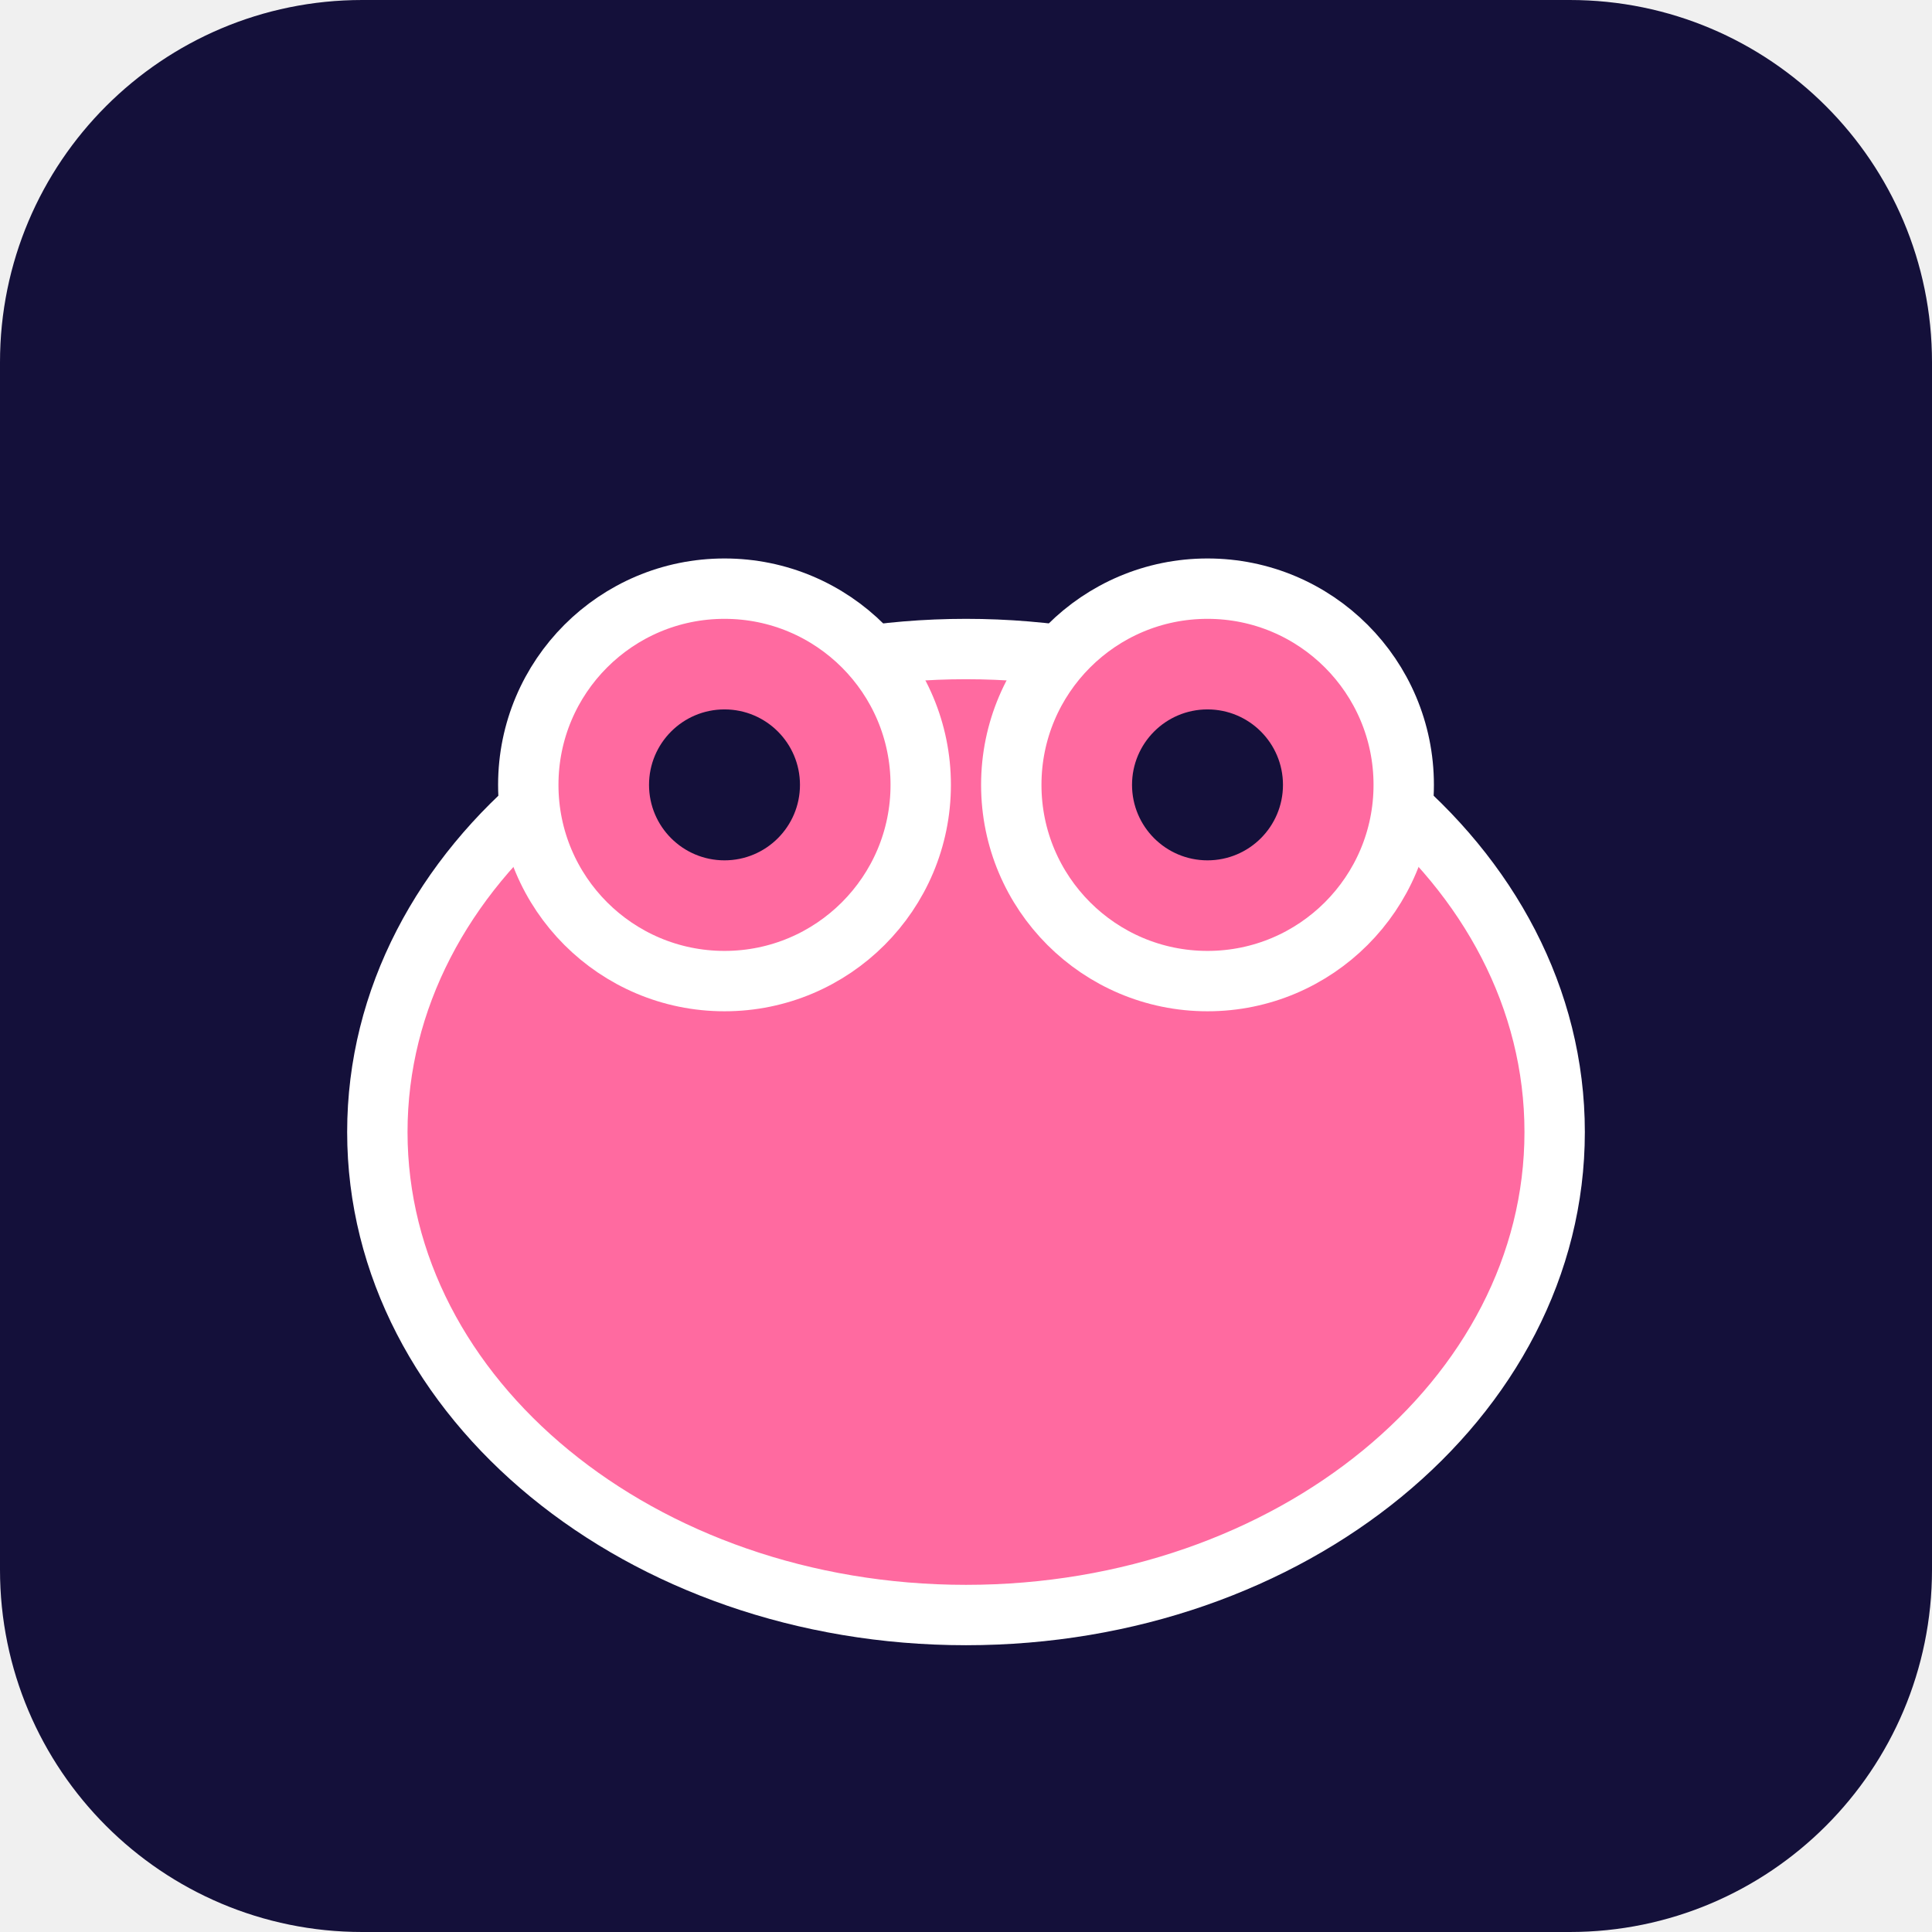
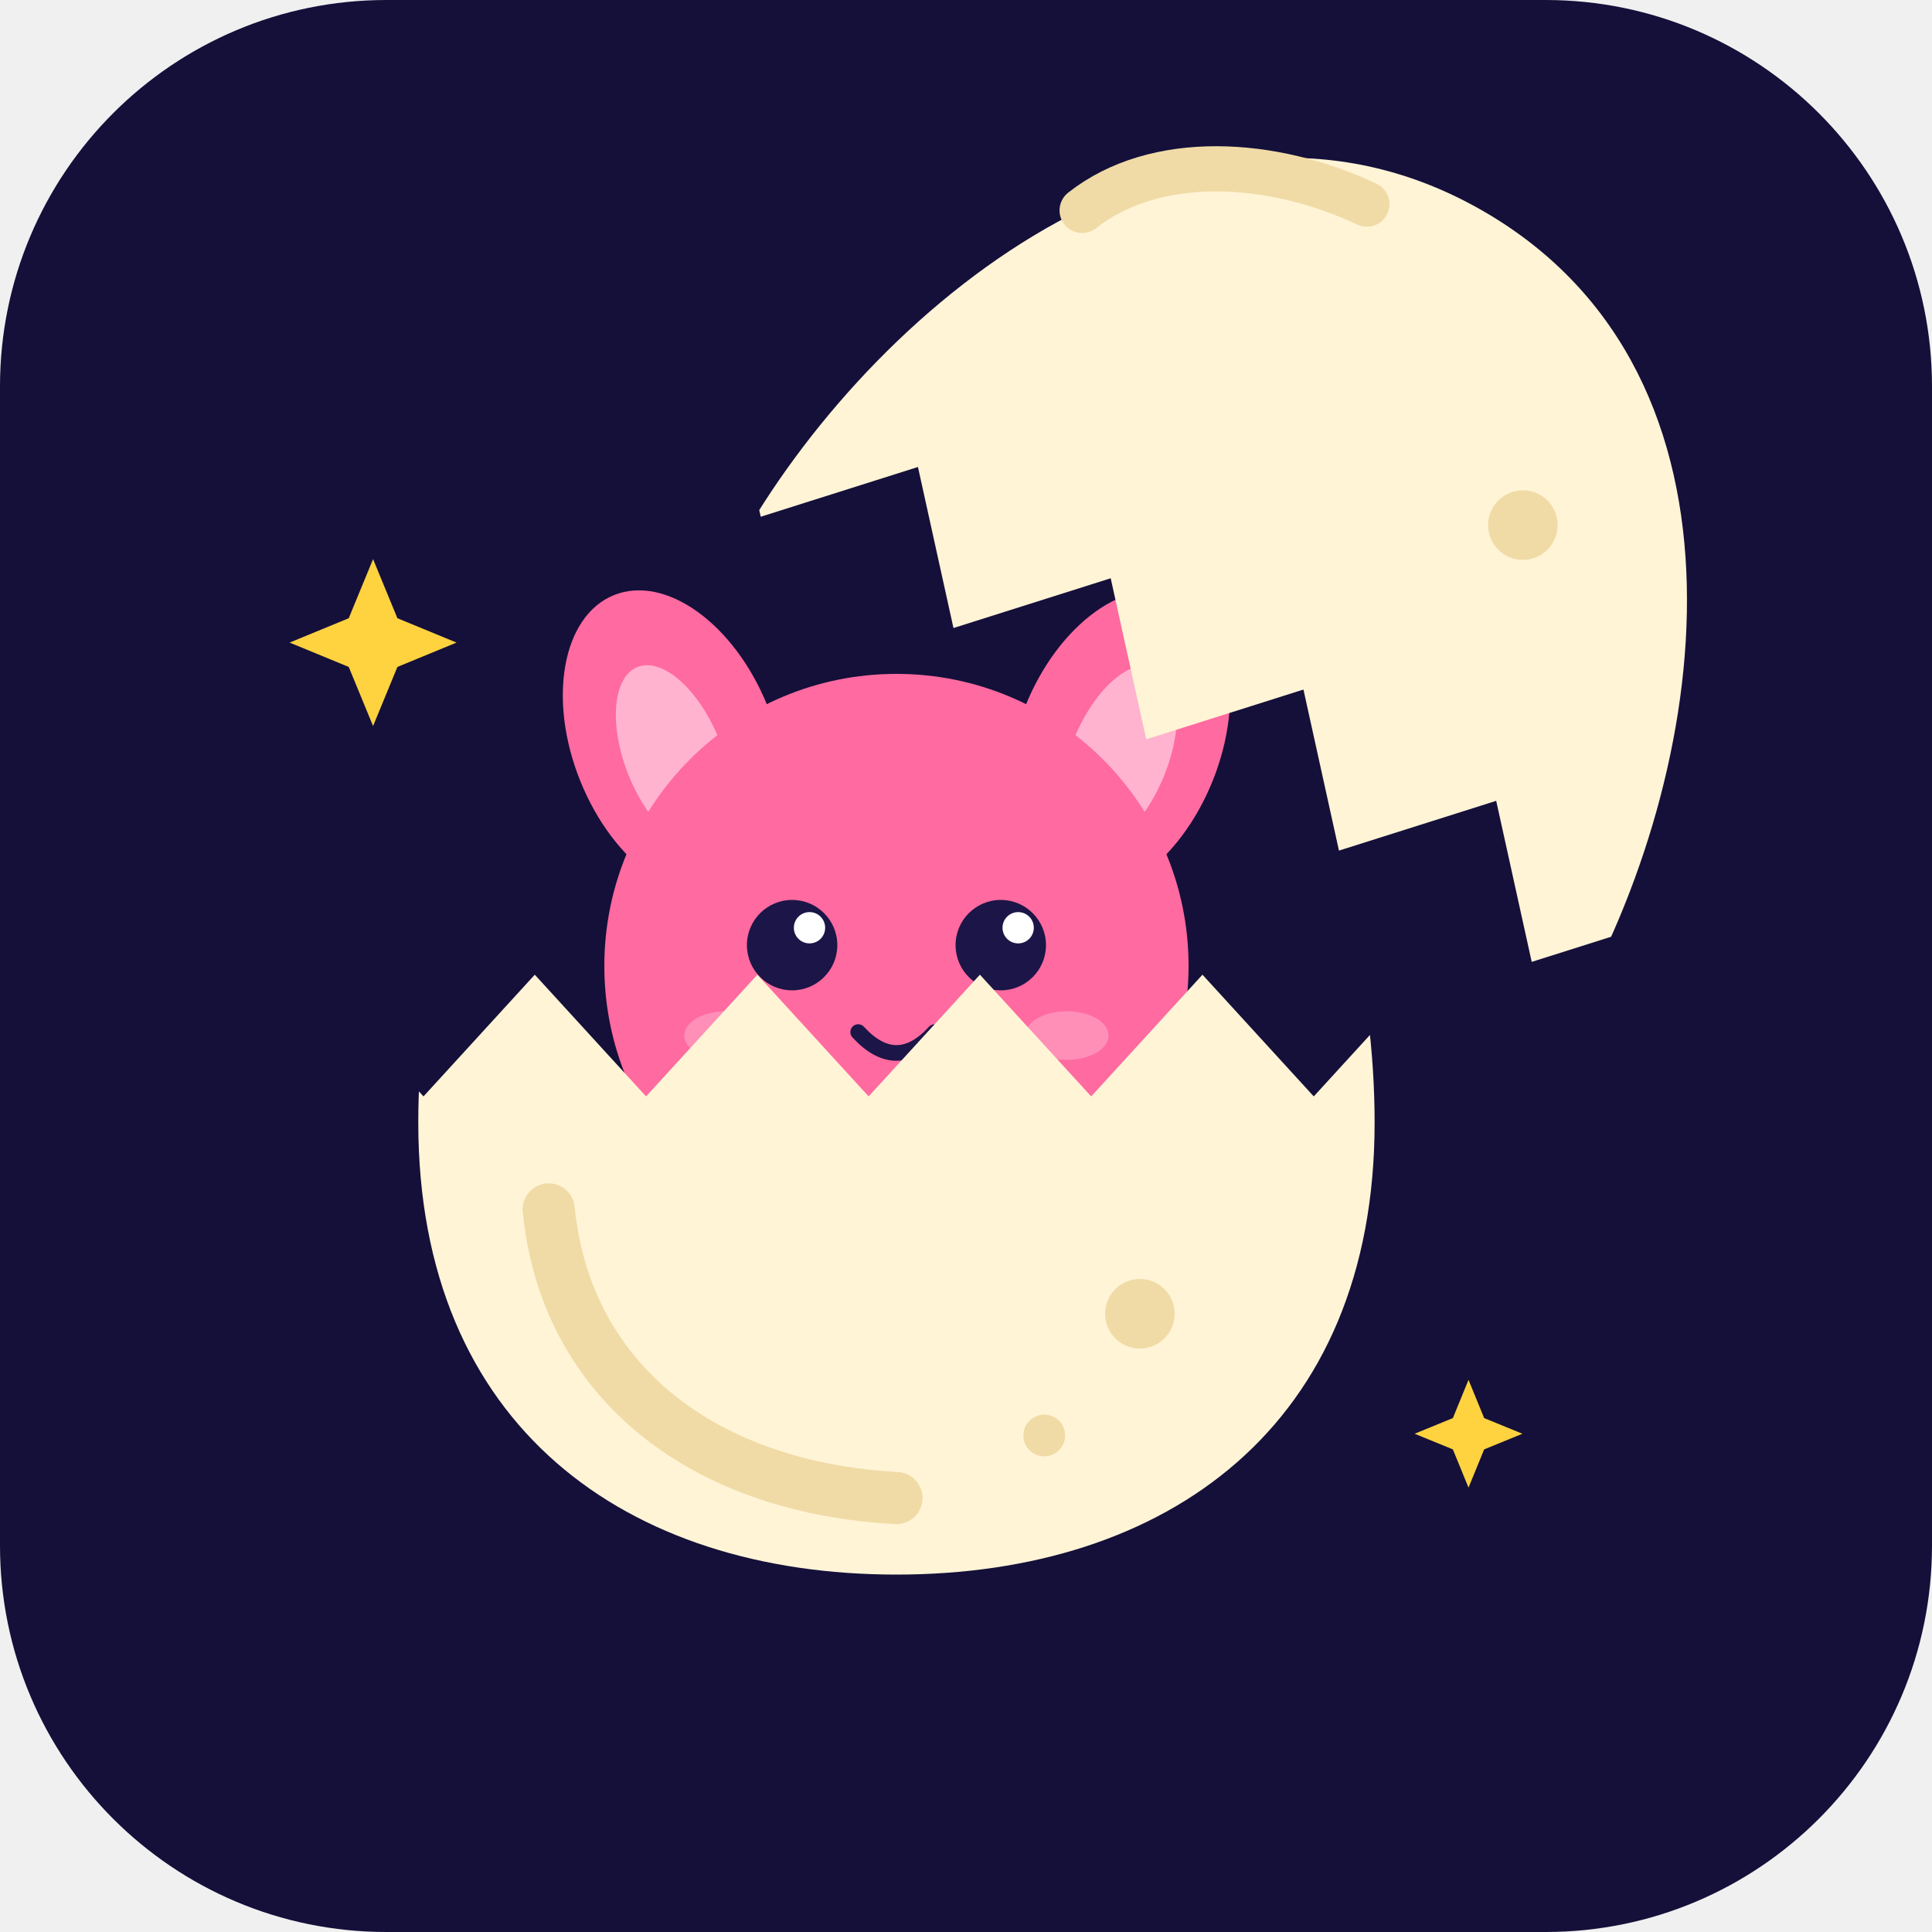
- <svg xmlns="http://www.w3.org/2000/svg" width="256" height="256" viewBox="0 0 256 256">
-   <rect width="256" height="256" rx="48" fill="#14103a" />
-   <ellipse cx="128" cy="150" rx="78" ry="64" fill="#ff6aa0" stroke="#fff" stroke-width="8" />
-   <circle cx="96" cy="104" r="26" fill="#ff6aa0" stroke="#fff" stroke-width="8" />
-   <circle cx="160" cy="104" r="26" fill="#ff6aa0" stroke="#fff" stroke-width="8" />
-   <circle cx="96" cy="104" r="10" fill="#14103a" />
-   <circle cx="160" cy="104" r="10" fill="#14103a" />
+ <svg xmlns="http://www.w3.org/2000/svg" viewBox="0 0 1000 1000">
+   <rect width="1000" height="1000" rx="200" fill="#14103a" />
+   <g transform="translate(500 500) scale(0.9) translate(-540 -500)">
+     <defs>
+       <clipPath id="loI">
+         <polygon points="100,575 164,505 228,575 292,505 356,575 420,505 484,575 548,505 612,575 676,505 740,575 804,505 868,575 900,1000 100,1000" />
+       </clipPath>
+       <clipPath id="upI">
+         <polygon points="100,575 164,505 228,575 292,505 356,575 420,505 484,575 548,505 612,575 676,505 740,575 804,505 868,575 900,0 100,0" />
+       </clipPath>
+       <radialGradient id="glowI" cx="50%" cy="46%" r="50%">
+         <stop offset="0" stop-color="#2a2368" />
+         <stop offset="1" stop-color="#14103a" stop-opacity="0" />
+       </radialGradient>
+     </defs>
+     <g>
+       <ellipse cx="372" cy="372" rx="58" ry="92" transform="rotate(-22 372 372)" fill="#ff6aa0" />
+       <ellipse cx="372" cy="380" rx="28" ry="56" transform="rotate(-22 372 380)" fill="#ffb3cf" />
+       <ellipse cx="628" cy="372" rx="58" ry="92" transform="rotate(22 628 372)" fill="#ff6aa0" />
+       <ellipse cx="628" cy="380" rx="28" ry="56" transform="rotate(22 628 380)" fill="#ffb3cf" />
+       <circle cx="500" cy="500" r="168" fill="#ff6aa0" />
+       <circle cx="440" cy="488" r="26" fill="#1c1547" />
+       <circle cx="560" cy="488" r="26" fill="#1c1547" />
+       <circle cx="450" cy="478" r="9" fill="#fff" />
+       <circle cx="570" cy="478" r="9" fill="#fff" />
+       <ellipse cx="402" cy="540" rx="24" ry="14" fill="#ff8fb7" />
+       <ellipse cx="598" cy="540" rx="24" ry="14" fill="#ff8fb7" />
+       <path d="M478 538 Q500 562 522 538" fill="none" stroke="#1c1547" stroke-width="9" stroke-linecap="round" />
+     </g>
+     <g clip-path="url(#loI)">
+       <path d="M500 215 C690 215 775 430 775 590 C775 765 655 850 500 850 C345 850 225 765 225 590 C225 430 310 215 500 215 Z" fill="#fff4d6" />
+       <path d="M300 640 C310 740 390 800 500 806" fill="none" stroke="#f0dba6" stroke-width="30" stroke-linecap="round" />
+       <circle cx="640" cy="700" r="20" fill="#f0dba6" />
+       <circle cx="585" cy="770" r="12" fill="#f0dba6" />
+     </g>
+     <g transform="translate(185 -190) rotate(30 500 520)">
+       <g clip-path="url(#upI)">
+         <path d="M500 215 C690 215 775 430 775 590 C775 765 655 850 500 850 C345 850 225 765 225 590 C225 430 310 215 500 215 Z" fill="#fff4d6" />
+         <path d="M300 330 C320 280 380 250 440 245" fill="none" stroke="#f0dba6" stroke-width="26" stroke-linecap="round" />
+         <circle cx="610" cy="360" r="20" fill="#f0dba6" />
+       </g>
+     </g>
+     <path d="M185 300 l14 -34 l14 34 l34 14 l-34 14 l-14 34 l-14 -34 l-34 -14 z" fill="#ffd23f" />
+     <path d="M820 760 l9 -22 l9 22 l22 9 l-22 9 l-9 22 l-9 -22 l-22 -9 z" fill="#ffd23f" />
+   </g>
</svg>
